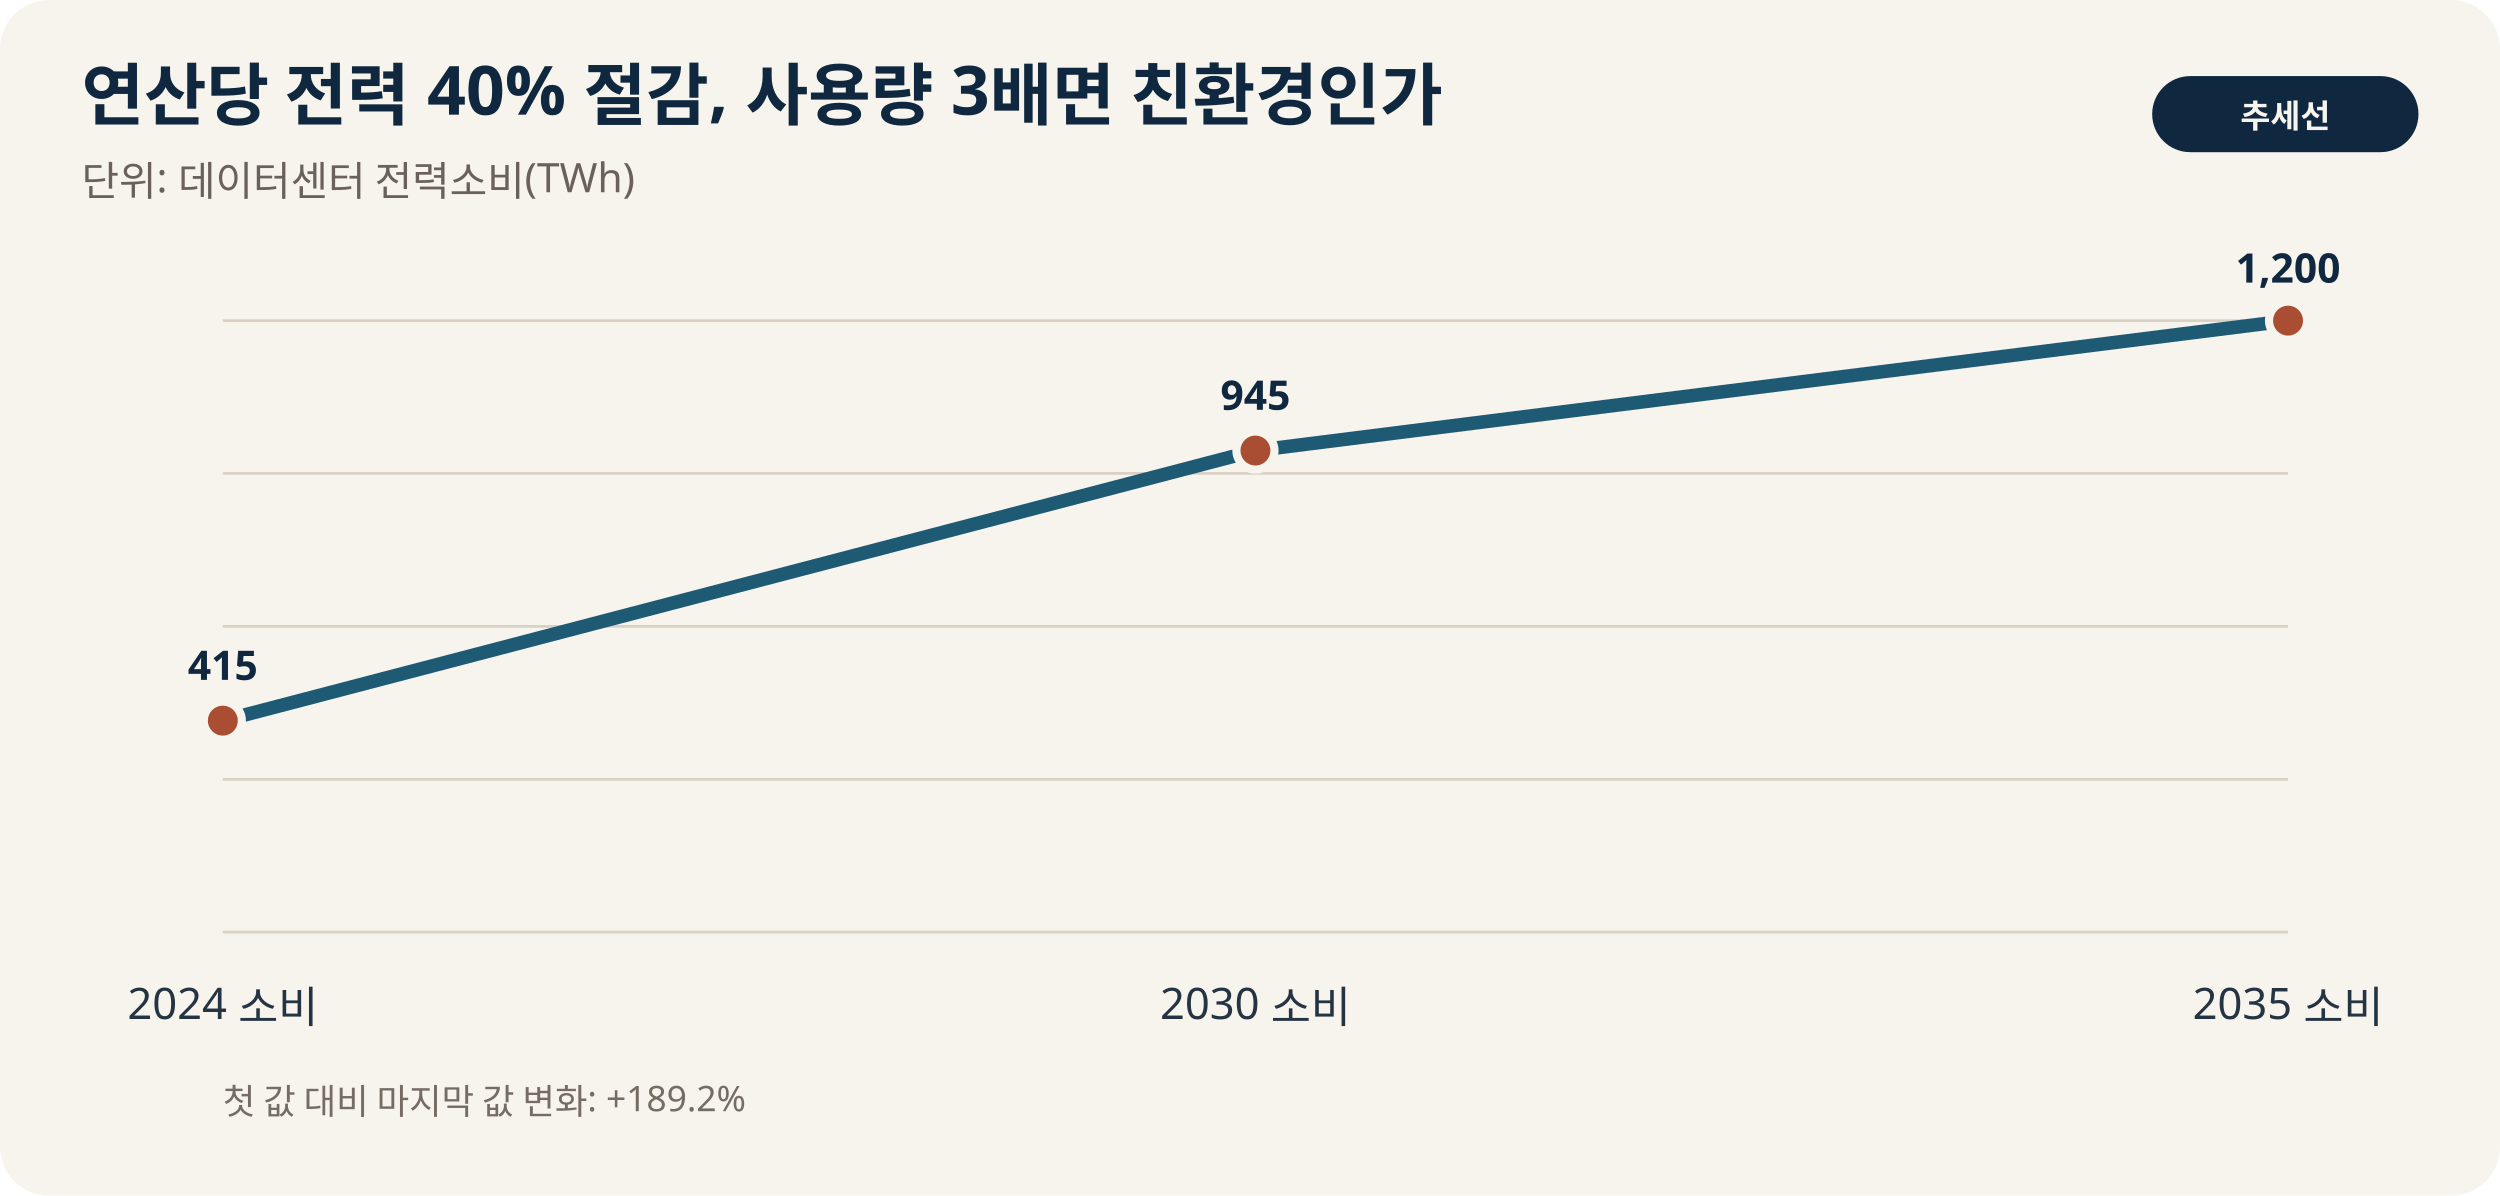
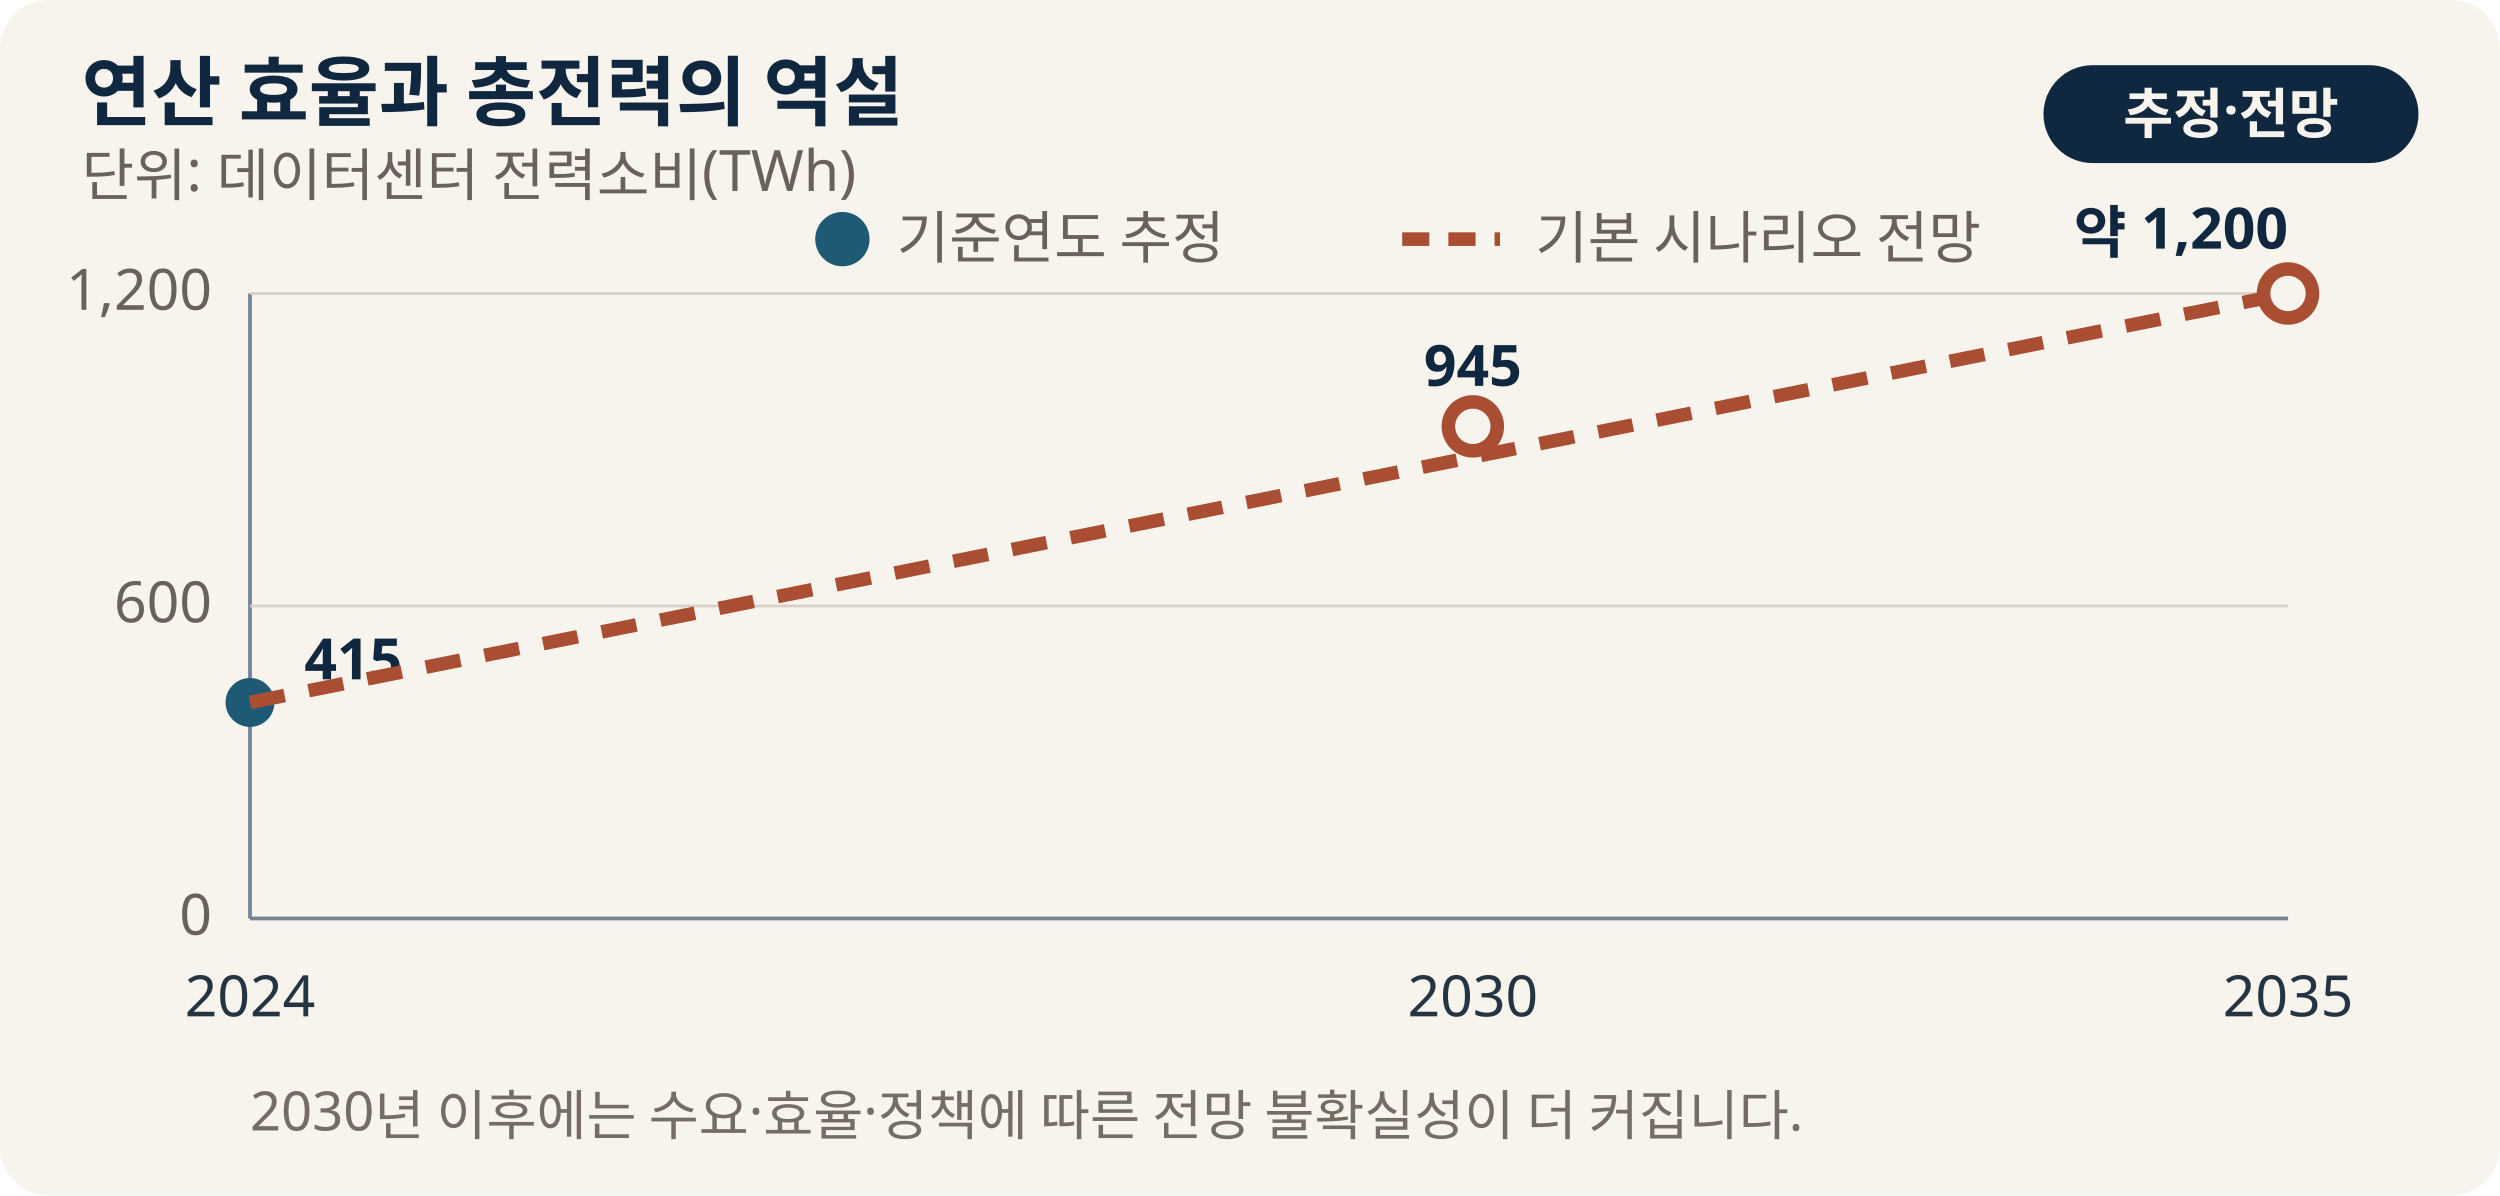
<svg xmlns="http://www.w3.org/2000/svg" viewBox="0 0 920 440" role="img" aria-labelledby="title desc">
  <style>
-   .bg{fill:#F7F4ED} .title{font:700 25px "Noto Sans KR",sans-serif;fill:#10283F}
-   .unit{font:15px "Noto Sans KR",sans-serif;fill:#6A625A} .label{font:16px "Noto Sans KR",sans-serif;fill:#253443}
-   .value{font:700 15px "Noto Sans KR",sans-serif;fill:#10283F} .grid{stroke:#D9D1C5;stroke-width:1}
-   .axis{stroke:#768594;stroke-width:1.4} .note{font:13px "Noto Sans KR",sans-serif;fill:#756C63}
+   .bg{fill:#F7F4ED} .title{font:700 28px "Noto Sans KR",sans-serif;fill:#10283F}
+   .unit{font:21px "Noto Sans KR",sans-serif;fill:#6A625A} .label{font:21px "Noto Sans KR",sans-serif;fill:#253443}
+   .value{font:700 21px "Noto Sans KR",sans-serif;fill:#10283F} .grid{stroke:#D9D1C5;stroke-width:1}
+   .axis{stroke:#768594;stroke-width:1.4} .note{font:20px "Noto Sans KR",sans-serif;fill:#756C63}
</style>
  <rect class="bg" width="100%" height="100%" rx="18" />
-   <text x="30" y="44" class="title">연산당 전력 40% 절감, 사용량 3배면 친환경인가</text>
+   <text x="30" y="44" class="title">연산 효율과 총전력의 역설</text>
  <text x="30" y="72" class="unit">단위: 데이터센터 전력소비(TWh)</text>
-   <line x1="82" y1="118.0" x2="842" y2="118.0" class="grid" />
-   <line x1="82" y1="174.2" x2="842" y2="174.2" class="grid" />
-   <line x1="82" y1="230.5" x2="842" y2="230.5" class="grid" />
-   <line x1="82" y1="286.8" x2="842" y2="286.8" class="grid" />
-   <line x1="82" y1="343.0" x2="842" y2="343.0" class="grid" />
-   <polyline points="82.0,265.2 462.0,165.8 842.0,118.0" fill="none" stroke="#1F5A75" stroke-width="5" stroke-linejoin="round" />
-   <circle cx="82.0" cy="265.2" r="7" fill="#A94E32" stroke="#F7F4ED" stroke-width="3" />
-   <circle cx="462.0" cy="165.8" r="7" fill="#A94E32" stroke="#F7F4ED" stroke-width="3" />
-   <circle cx="842.0" cy="118.0" r="7" fill="#A94E32" stroke="#F7F4ED" stroke-width="3" />
-   <text x="82.0" y="375" text-anchor="middle" class="label">2024 소비</text>
-   <text x="82.0" y="250.2" text-anchor="middle" class="value">415</text>
-   <text x="462.0" y="375" text-anchor="middle" class="label">2030 소비</text>
-   <text x="462.0" y="150.8" text-anchor="middle" class="value">945</text>
-   <text x="842.0" y="375" text-anchor="middle" class="label">2035 소비</text>
-   <text x="842.0" y="104.0" text-anchor="middle" class="value">1,200</text>
-   <text x="82" y="410" class="note">첫 값 대비 마지막 값 변화: +189.2%</text>
-   <rect x="792" y="28" width="98" height="28" rx="14" fill="#10283F" />
-   <text x="841" y="47" text-anchor="middle" style="font:700 12px 'Noto Sans KR',sans-serif;fill:#F7F4ED">추세선</text>
+   <line x1="92" y1="338" x2="842" y2="338" class="axis" />
+   <line x1="92" y1="108" x2="92" y2="338" class="axis" />
+   <line x1="92" y1="108" x2="842" y2="108" class="grid" />
+   <line x1="92" y1="223" x2="842" y2="223" class="grid" />
+   <text x="78" y="344" text-anchor="end" class="unit">0</text>
+   <text x="78" y="229" text-anchor="end" class="unit">600</text>
+   <text x="78" y="114" text-anchor="end" class="unit">1,200</text>
+   <circle cx="92" cy="258.5" r="9" fill="#1F5A75" />
+   <text x="112" y="250" class="value">415</text>
+   <line x1="92" y1="258.5" x2="842" y2="108" stroke="#A94E32" stroke-width="5" stroke-dasharray="13 9" />
+   <circle cx="542" cy="156.9" r="9" fill="#F7F4ED" stroke="#A94E32" stroke-width="5" />
+   <circle cx="842" cy="108" r="9" fill="#F7F4ED" stroke="#A94E32" stroke-width="5" />
+   <text x="542" y="142" text-anchor="middle" class="value">945</text>
+   <text x="842" y="93" text-anchor="end" class="value">약 1,200</text>
+   <text x="92" y="374" text-anchor="middle" class="label">2024</text>
+   <text x="542" y="374" text-anchor="middle" class="label">2030</text>
+   <text x="842" y="374" text-anchor="middle" class="label">2035</text>
+   <rect x="300" y="78" width="20" height="20" rx="10" fill="#1F5A75" />
+   <text x="330" y="95" class="unit">기준연도 추정</text>
+   <line x1="516" y1="88" x2="552" y2="88" stroke="#A94E32" stroke-width="5" stroke-dasharray="10 7" />
+   <text x="565" y="95" class="unit">기본 시나리오 전망</text>
+   <text x="92" y="416" class="note">2030년 이후에는 수요·효율·정책에 따른 전망 불확실성이 더 커집니다.</text>
+   <rect x="752" y="24" width="138" height="36" rx="18" fill="#10283F" />
+   <text x="821" y="49" text-anchor="middle" style="font:700 20px 'Noto Sans KR',sans-serif;fill:#F7F4ED">추정·전망</text>
</svg>
